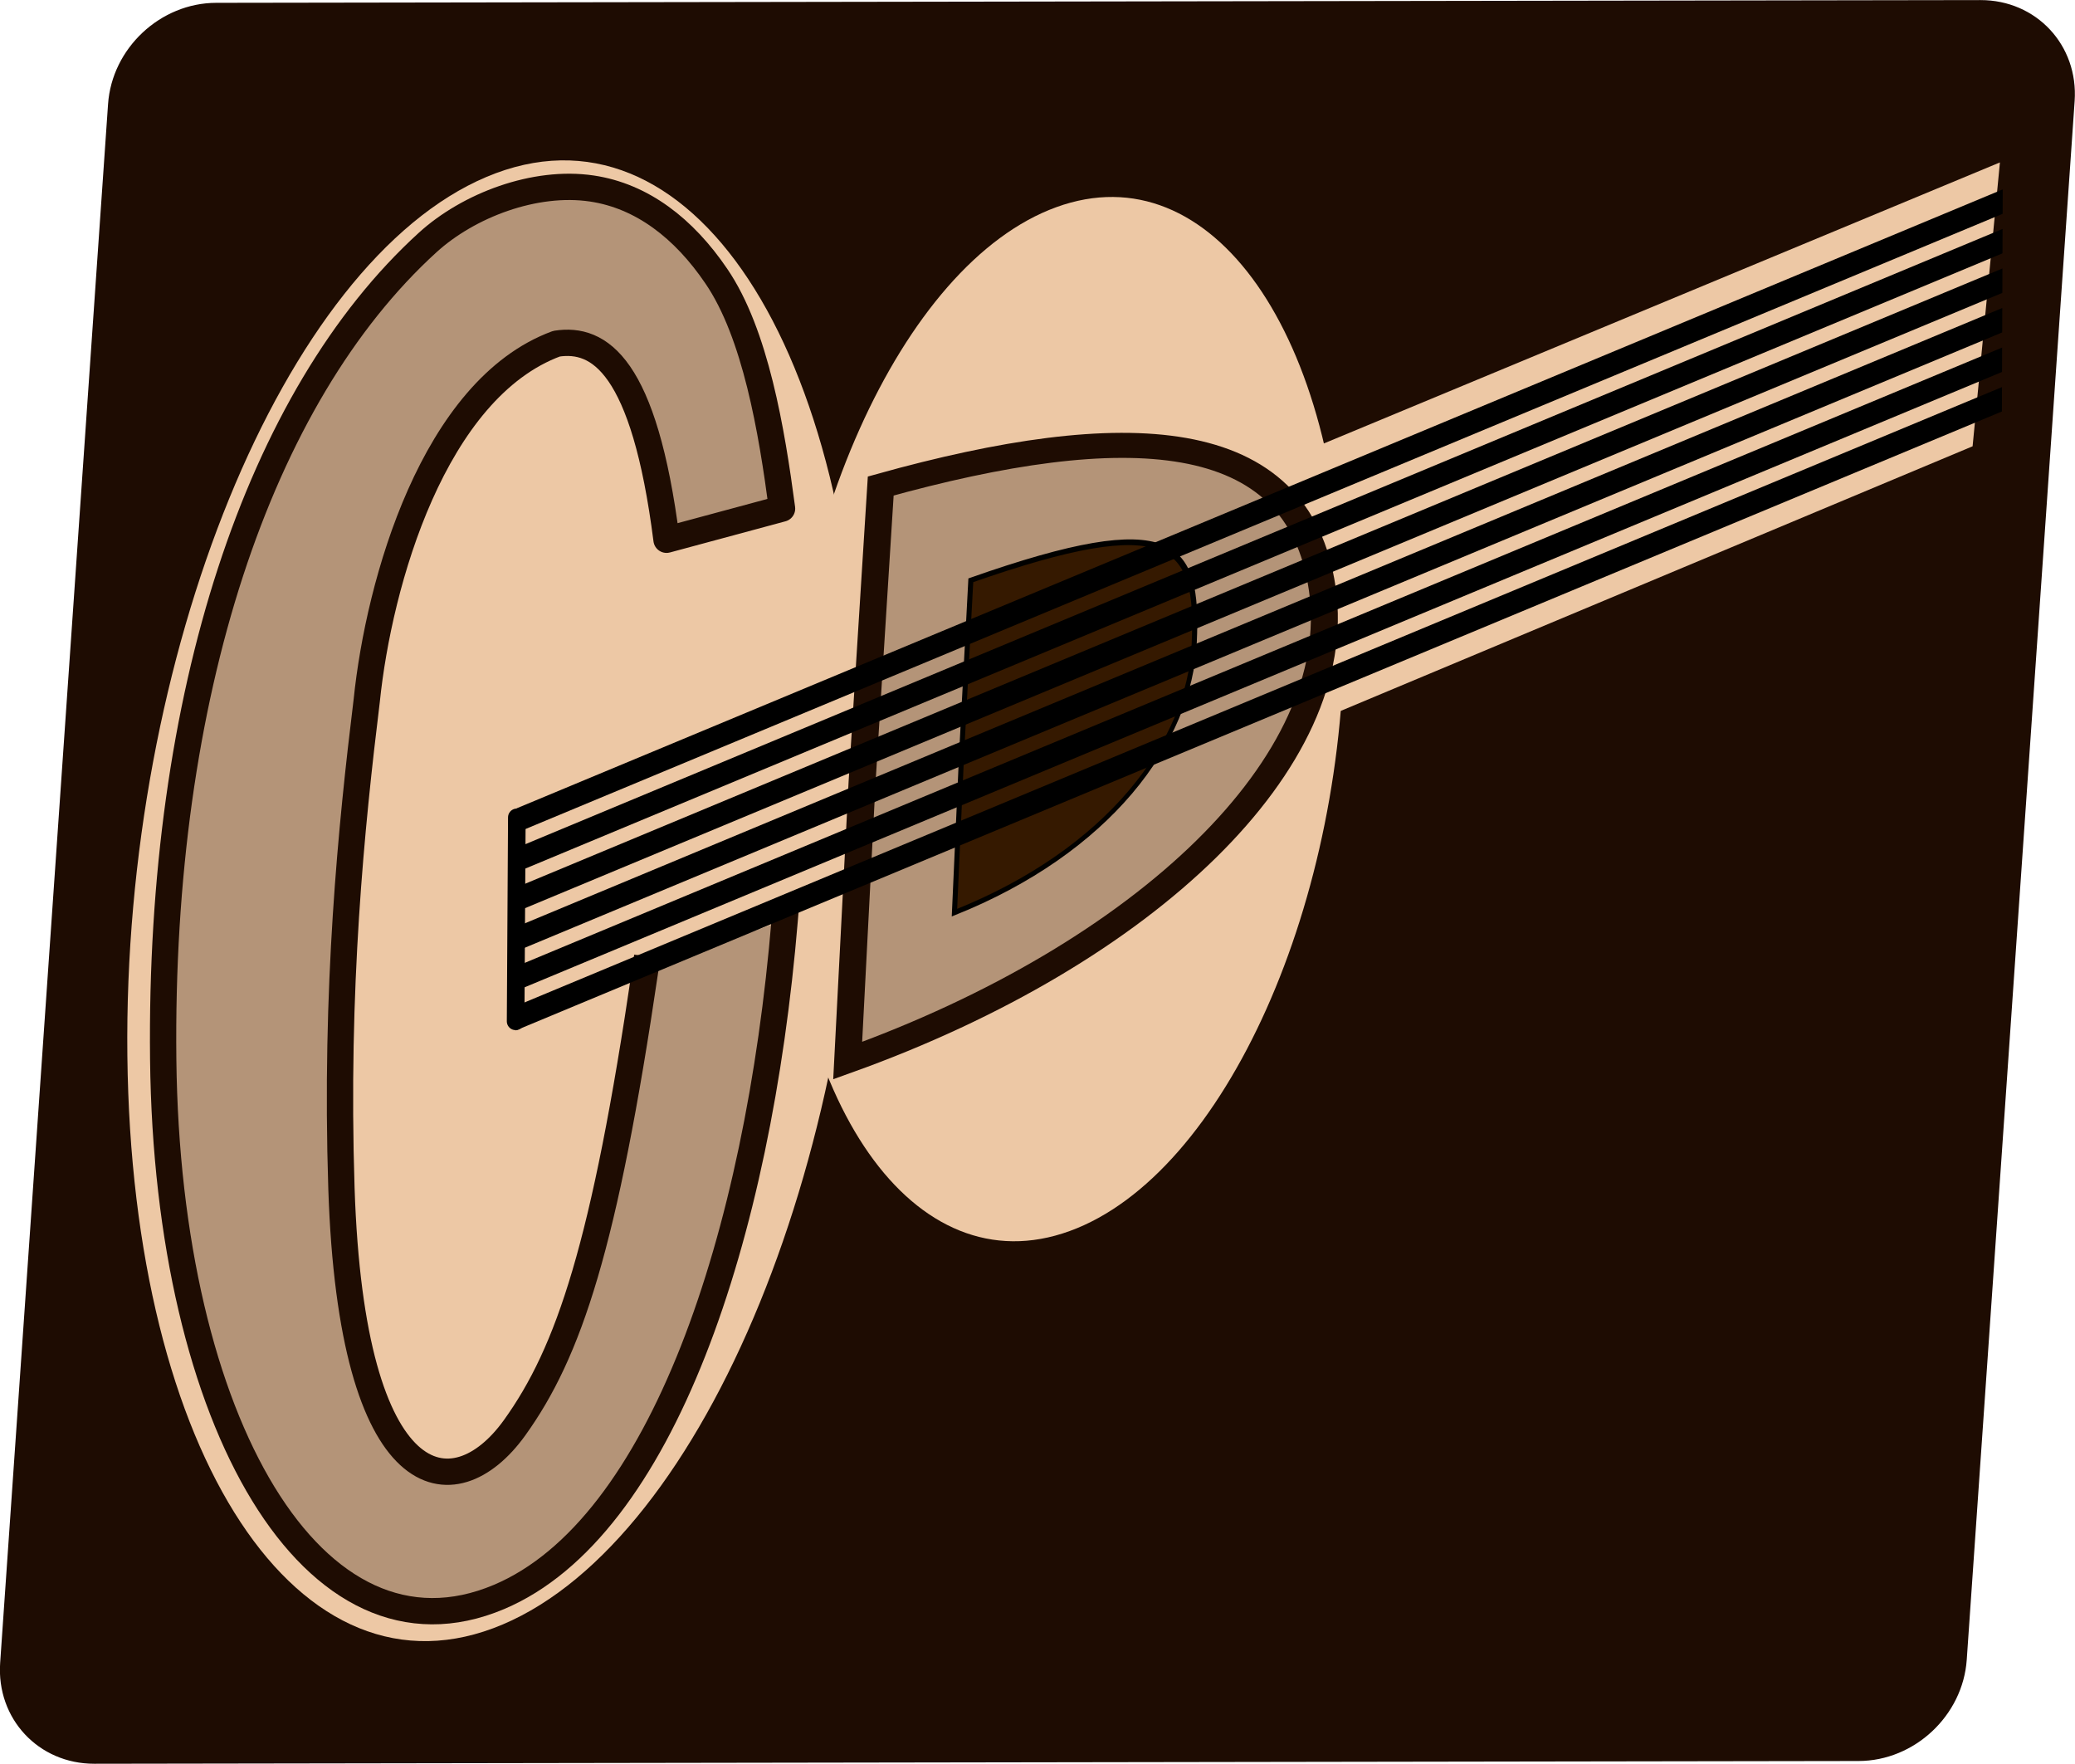
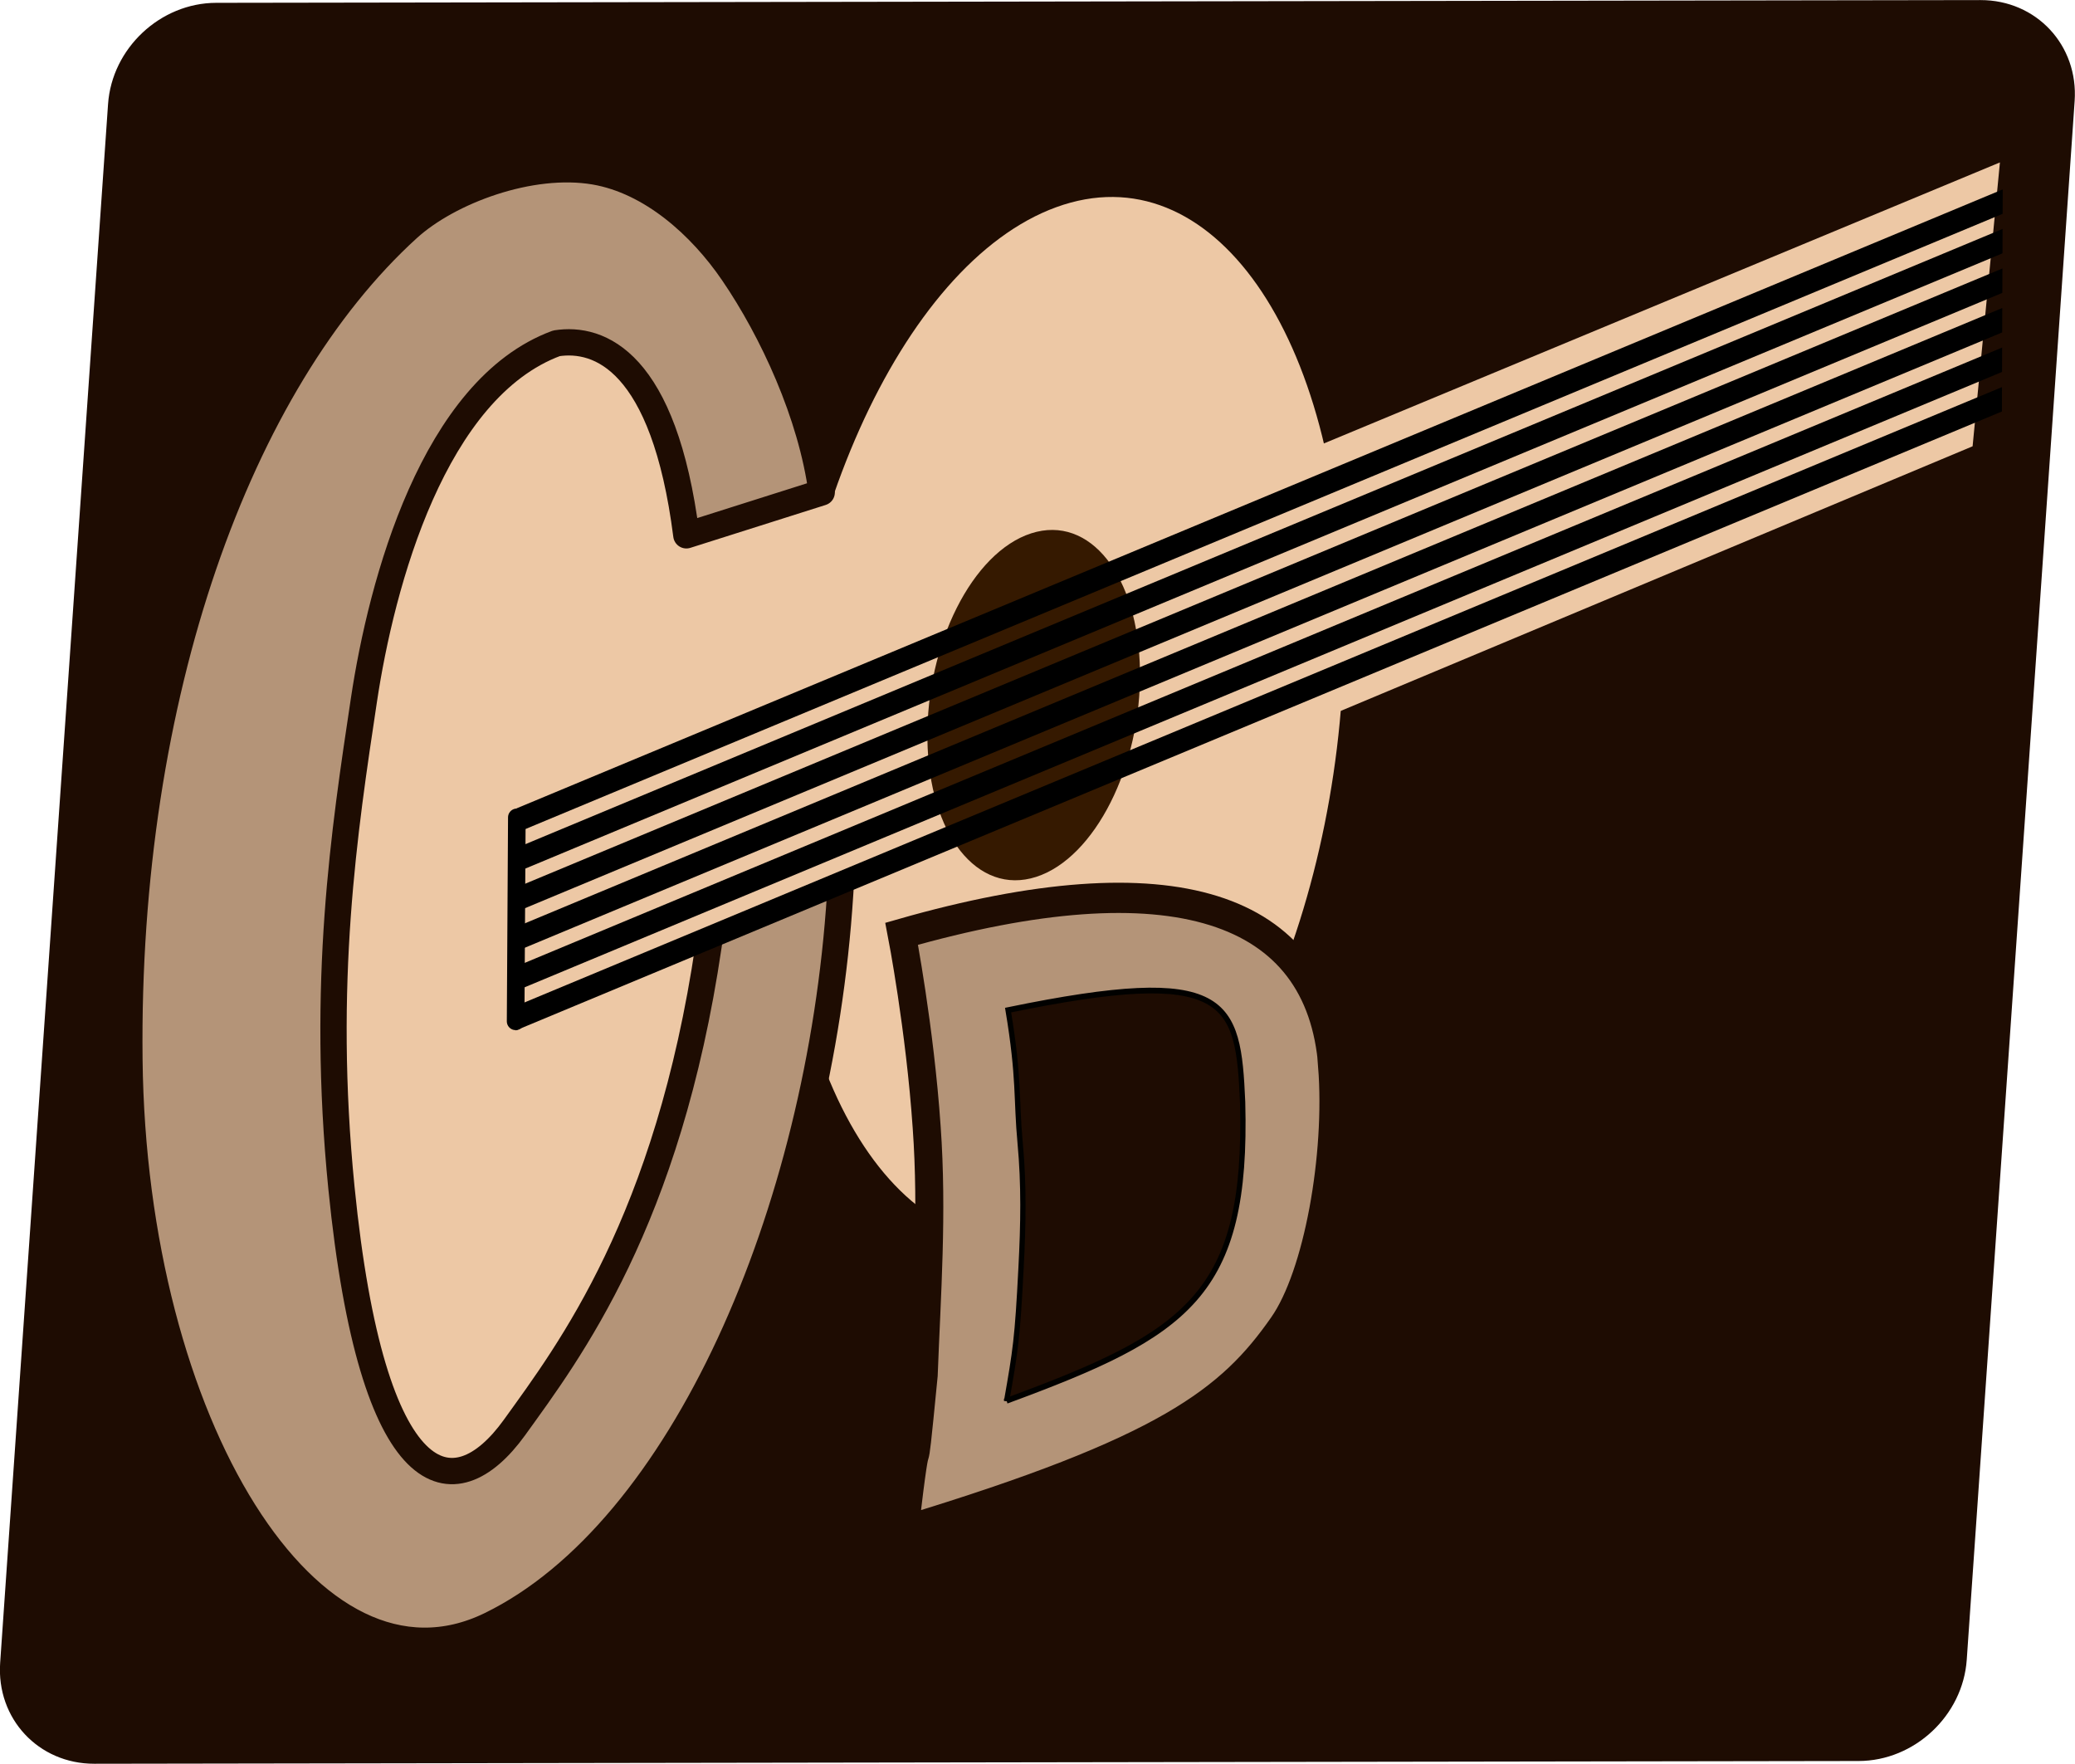
<svg xmlns="http://www.w3.org/2000/svg" width="371.397" height="315.623" viewBox="0 0 98.265 83.509" version="1.1" id="svg1" xml:space="preserve">
  <defs id="defs1" />
  <g id="layer1" transform="matrix(9.580488,0,0,9.580488,-407.5855,-1105.639)">
    <rect style="fill:#1e0c02;fill-opacity:1;stroke:none;stroke-width:0.361;stroke-linejoin:bevel;stroke-dasharray:none;stroke-opacity:1" id="rect11" width="9.721" height="8.724" x="51.108" y="115.776" transform="matrix(0.9999988,-0.00155568,-0.06906428,0.9976122,0,0)" ry="0.501" rx="0.5" />
    <path id="rect10" style="fill:#edc8a5;fill-opacity:1;stroke-width:0.336;stroke-linejoin:bevel" d="m 48.274,117.935 4.155,-1.727 -0.135,1.403 -3.888,1.628 z" />
    <rect style="fill:#edc8a5;fill-opacity:1;stroke:none;stroke-width:0.367;stroke-linejoin:bevel;stroke-opacity:1" id="rect4" width="3.94" height="7.155" x="45.197" y="134.647" ry="4.182" rx="3.669" transform="matrix(0.9211405,-0.3892301,0.0111415,0.9999379,0,0)" />
    <rect style="fill:#edc8a5;fill-opacity:1;stroke:none;stroke-width:0.513;stroke-linejoin:bevel;stroke-dasharray:none;stroke-opacity:1" id="rect5" width="2.957" height="5.061" x="47.503" y="133.162" ry="2.996" rx="2.213" transform="matrix(0.9399226,-0.3413876,0.01296162,0.999916,0,0)" />
-     <path id="path3" style="display:inline;fill:#1e0c02;fill-opacity:0.277;stroke:#1e0c02;stroke-width:0.13;stroke-linecap:square;stroke-linejoin:round;stroke-dasharray:none;stroke-opacity:1" d="m 46.422,119.953 c -0.13,1.562 -0.608,3.005 -1.412,3.345 -0.913,0.386 -1.64,-0.858 -1.66,-2.657 -0.02,-1.799 0.471,-3.276 1.307,-4.037 0.202,-0.184 0.53,-0.309 0.812,-0.267 0.248,0.037 0.455,0.197 0.615,0.433 0.194,0.284 0.274,0.764 0.325,1.149 l -0.571,0.154 c -0.11,-0.862 -0.332,-1.002 -0.544,-0.969 -0.607,0.224 -0.878,1.179 -0.938,1.764 -0.076,0.619 -0.157,1.422 -0.125,2.41 0.05,1.528 0.557,1.598 0.855,1.185 0.27,-0.375 0.446,-0.901 0.647,-2.266" transform="translate(-1.3120163e-6)" />
-     <g id="g18" transform="matrix(1.002208,0,0,0.9307749,-0.105771,8.165814)">
-       <path id="path4" style="display:inline;fill:#b49478;fill-opacity:1;stroke:#1e0c02;stroke-width:0.133;stroke-linecap:round;stroke-dasharray:none;stroke-opacity:1" d="m 46.736,120.847 c 1.469,-0.568 2.463,-1.589 2.341,-2.504 -0.117,-0.875 -0.978,-0.907 -2.178,-0.547 l -0.092,1.572 z" />
-       <path id="path1" style="display:inline;fill:#351900;fill-opacity:1;stroke:#010100;stroke-width:0.028;stroke-linecap:round" transform="matrix(-0.9013159,0.4331624,0.07303093,0.9973297,0,0)" d="m -41.232,138.291 c -0.84,0.037 -1.315,-0.335 -1.38,-0.837 -0.065,-0.502 0.045,-0.735 1.155,-0.835 l 0.121,0.872 z" />
+     <g id="g9" transform="matrix(1.048117,0,0,1.132445,-12.08321,-16.42215)">
+       <path id="path4" style="display:inline;fill:#b49478;fill-opacity:1;stroke:#1e0c02;stroke-width:0.132;stroke-linecap:round;stroke-dasharray:none;stroke-opacity:1" d="m 58.402,121.062 c -0.059,-0.702 -0.757,-0.914 -2.031,-0.577 0,0 0.086,0.411 0.118,0.844 0.029,0.375 1.83e-4,0.733 -0.014,1.082 -0.066,0.629 -0.013,0.066 -0.091,0.68 1.233,-0.346 1.536,-0.565 1.783,-0.893 0.167,-0.221 0.267,-0.746 0.234,-1.136 z" />
+       <path id="path1" style="display:inline;fill:#1e0c02;fill-opacity:1;stroke:#010100;stroke-width:0.025;stroke-linecap:round" d="m 56.866,122.523 c 0.853,-0.291 1.138,-0.46 1.113,-1.304 -0.021,-0.445 -0.062,-0.6 -1.106,-0.401 0.054,0.3 0.037,0.383 0.057,0.582 0.018,0.179 0.015,0.352 0.004,0.544 -0.017,0.308 -0.026,0.359 -0.068,0.58 z" />
    </g>
+     <path id="path3" style="display:inline;fill:#1e0c02;fill-opacity:0.277;stroke:#1e0c02;stroke-width:0.13;stroke-linecap:square;stroke-linejoin:round;stroke-dasharray:none;stroke-opacity:1" d="m 46.696,119.826 c -0.1,1.572 -0.781,3.148 -1.728,3.61 -0.89,0.435 -1.765,-0.996 -1.785,-2.795 -0.02,-1.799 0.54,-3.346 1.377,-4.107 0.202,-0.184 0.606,-0.335 0.923,-0.281 0.279,0.048 0.524,0.267 0.684,0.502 0.194,0.284 0.387,0.699 0.438,1.084 l -0.669,0.212 c -0.11,-0.862 -0.43,-0.982 -0.642,-0.949 -0.607,0.224 -0.865,1.183 -0.952,1.764 -0.097,0.645 -0.212,1.395 -0.111,2.41 0.152,1.522 0.557,1.598 0.855,1.185 0.27,-0.375 0.759,-1.018 0.96,-2.383" transform="translate(-1.3120163e-6)" />
+     <rect style="fill:#351900;fill-opacity:1;stroke:none;stroke-width:0.182;stroke-linejoin:bevel;stroke-dasharray:none;stroke-opacity:1" id="rect9" width="1.104" height="1.698" x="47.464" y="132.785" ry="1.005" rx="0.826" transform="matrix(0.9517859,-0.3067632,0.01460632,0.9998933,0,0)" />
    <g id="g8" transform="matrix(2.167725,-0.592705,-0.00274462,0.740181,-61.24104,61.72885)" style="stroke-width:0.85">
      <rect style="fill:#000000;fill-opacity:1;stroke:none;stroke-width:0.078;stroke-linejoin:bevel;stroke-dasharray:none;stroke-opacity:1" id="rect1" width="3.673" height="0.163" x="53.357" y="137.955" transform="matrix(0.922157,-0.3868158,0,1,0,0)" />
      <rect style="fill:#000000;fill-opacity:1;stroke:none;stroke-width:0.078;stroke-linejoin:bevel;stroke-dasharray:none;stroke-opacity:1" id="rect2" width="3.673" height="0.163" x="53.357" y="138.219" transform="matrix(0.922157,-0.3868158,0,1,0,0)" />
      <rect style="fill:#000000;fill-opacity:1;stroke:none;stroke-width:0.078;stroke-linejoin:bevel;stroke-dasharray:none;stroke-opacity:1" id="rect3" width="3.673" height="0.163" x="53.357" y="138.483" transform="matrix(0.922157,-0.3868158,0,1,0,0)" />
      <rect style="fill:#000000;fill-opacity:1;stroke:none;stroke-width:0.078;stroke-linejoin:bevel;stroke-dasharray:none;stroke-opacity:1" id="rect6" width="3.673" height="0.163" x="53.357" y="138.747" transform="matrix(0.922157,-0.3868158,0,1,0,0)" />
      <rect style="fill:#000000;fill-opacity:1;stroke:none;stroke-width:0.078;stroke-linejoin:bevel;stroke-dasharray:none;stroke-opacity:1" id="rect7" width="3.673" height="0.163" x="53.357" y="139.011" transform="matrix(0.922157,-0.3868158,0,1,0,0)" />
      <rect style="fill:#000000;fill-opacity:1;stroke:none;stroke-width:0.078;stroke-linejoin:bevel;stroke-dasharray:none;stroke-opacity:1" id="rect8" width="3.673" height="0.163" x="53.357" y="139.275" transform="matrix(0.922157,-0.3868158,0,1,0,0)" />
    </g>
    <path style="fill:none;fill-opacity:1;stroke:#000000;stroke-width:0.087;stroke-linecap:round;stroke-dasharray:none;stroke-opacity:1" d="m 45.098,119.445 -0.006,1.008" id="path18" />
  </g>
</svg>
